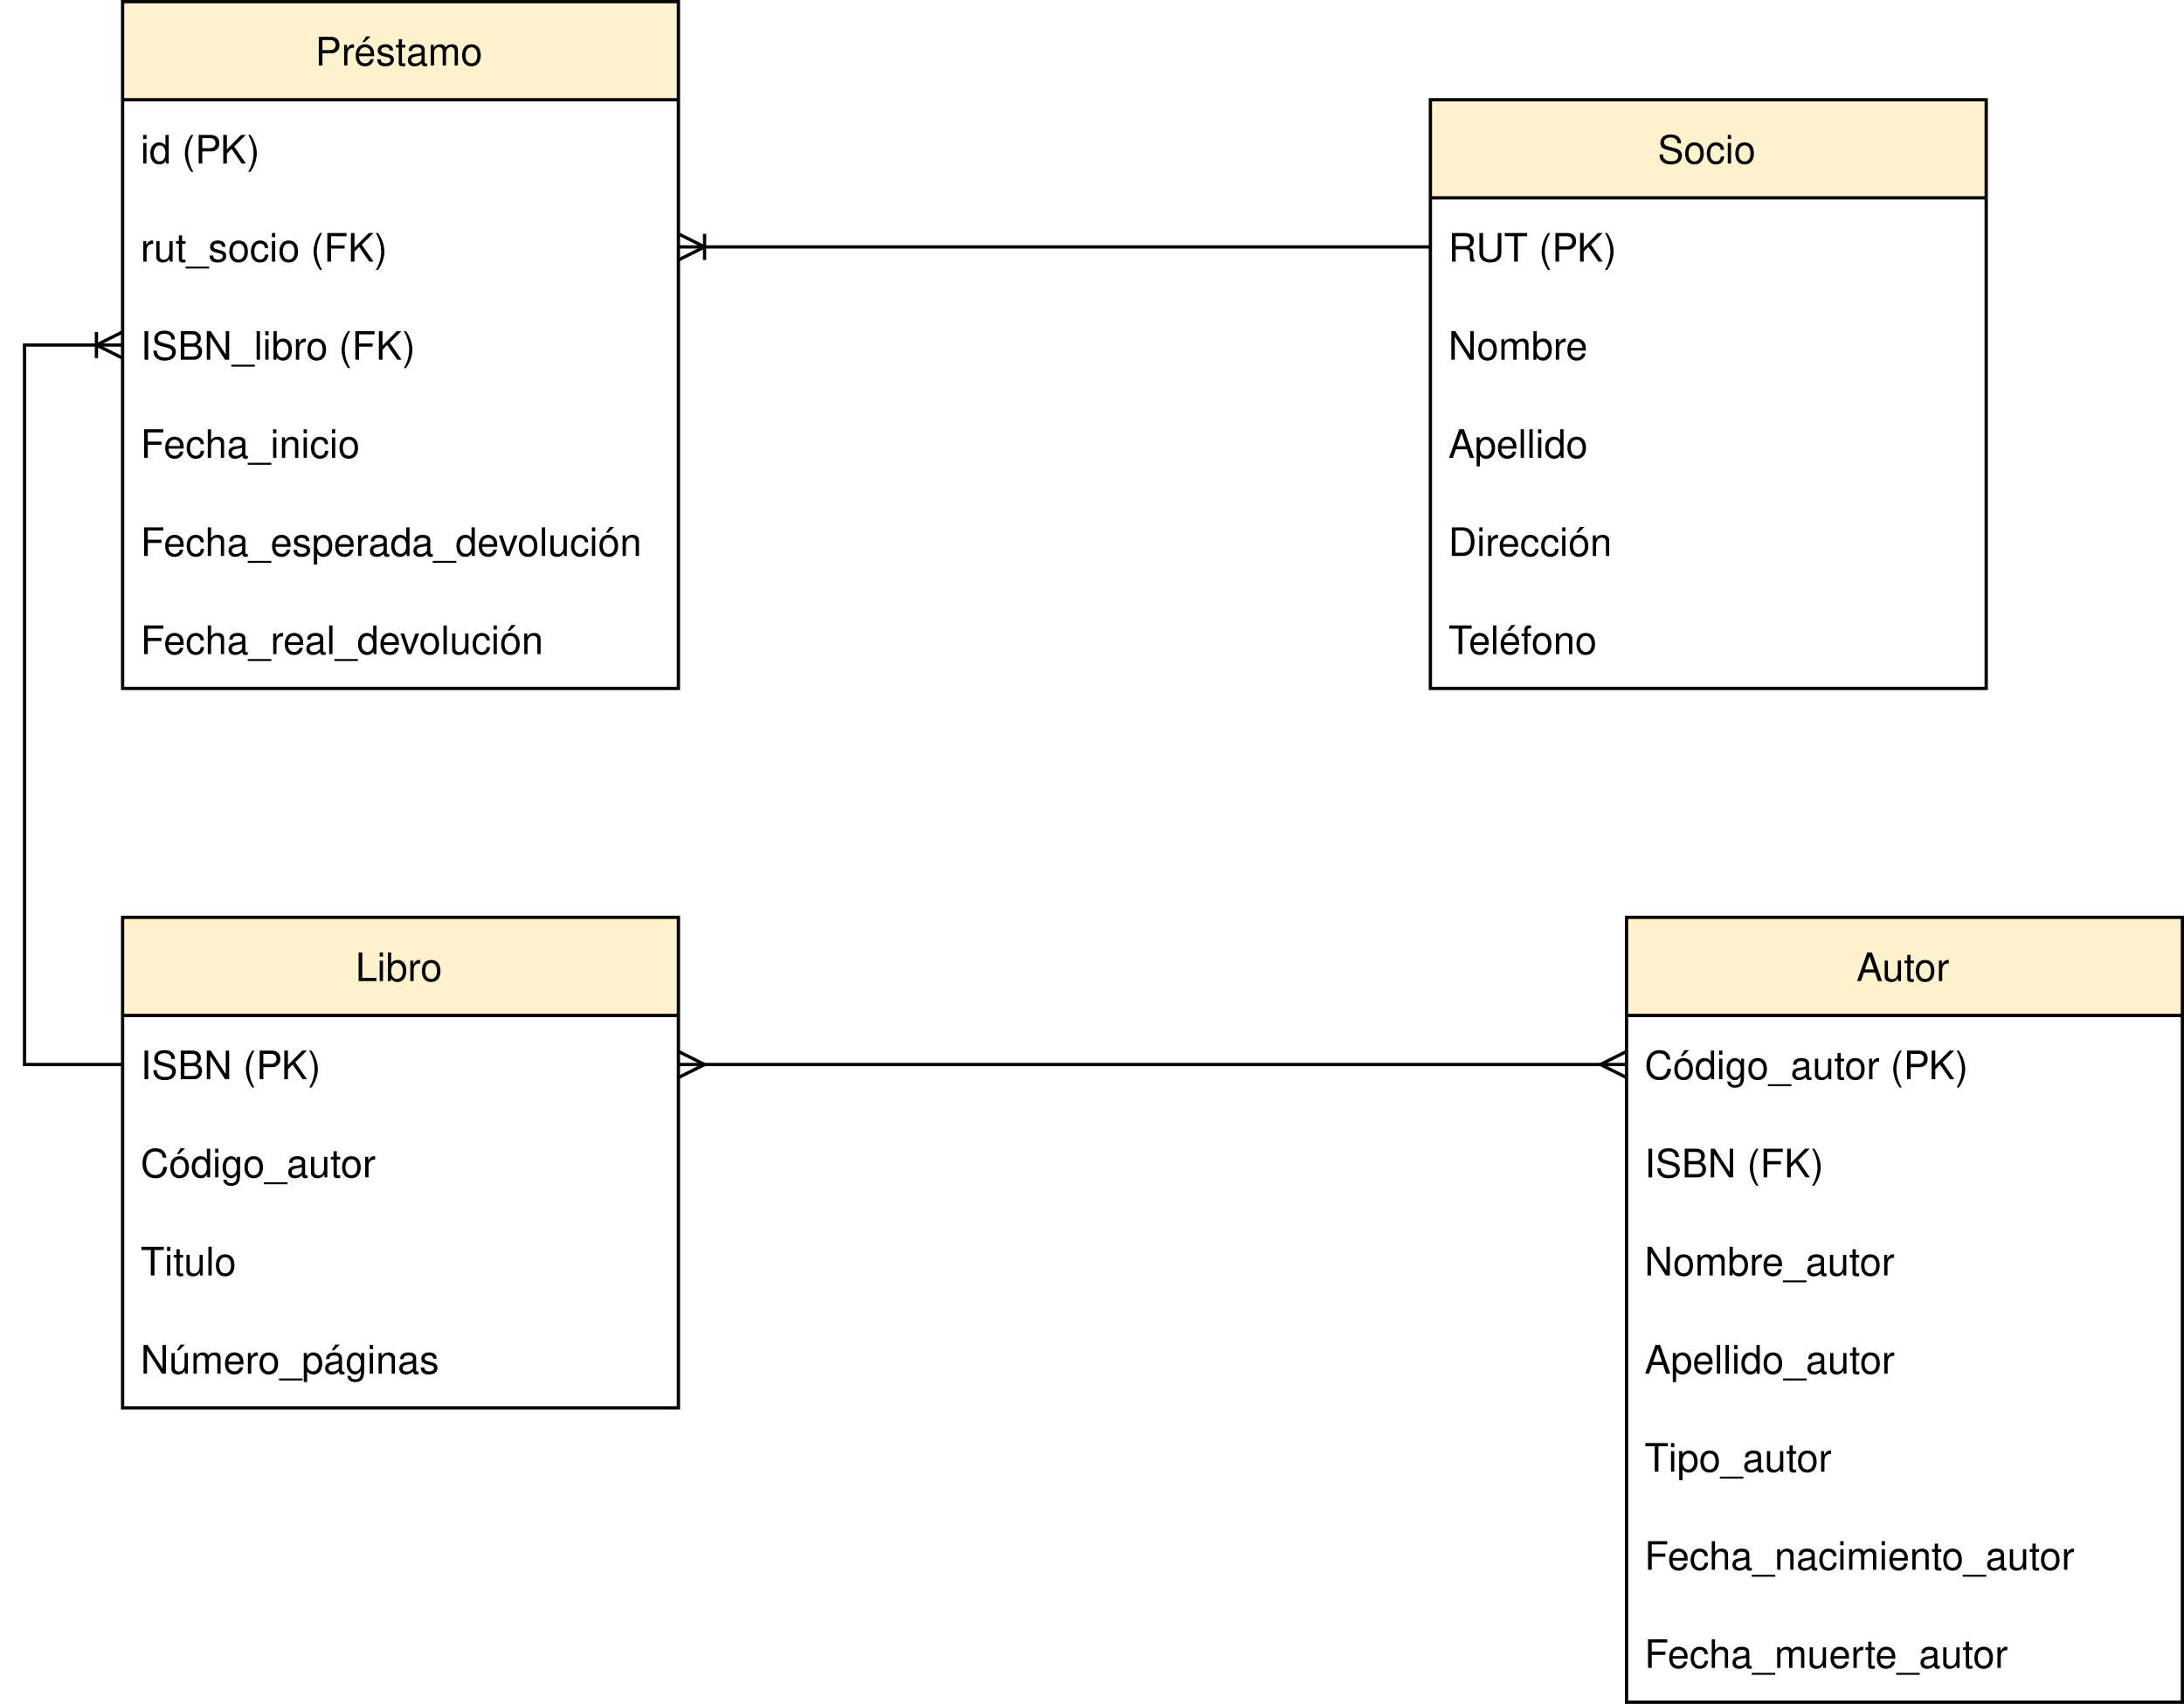
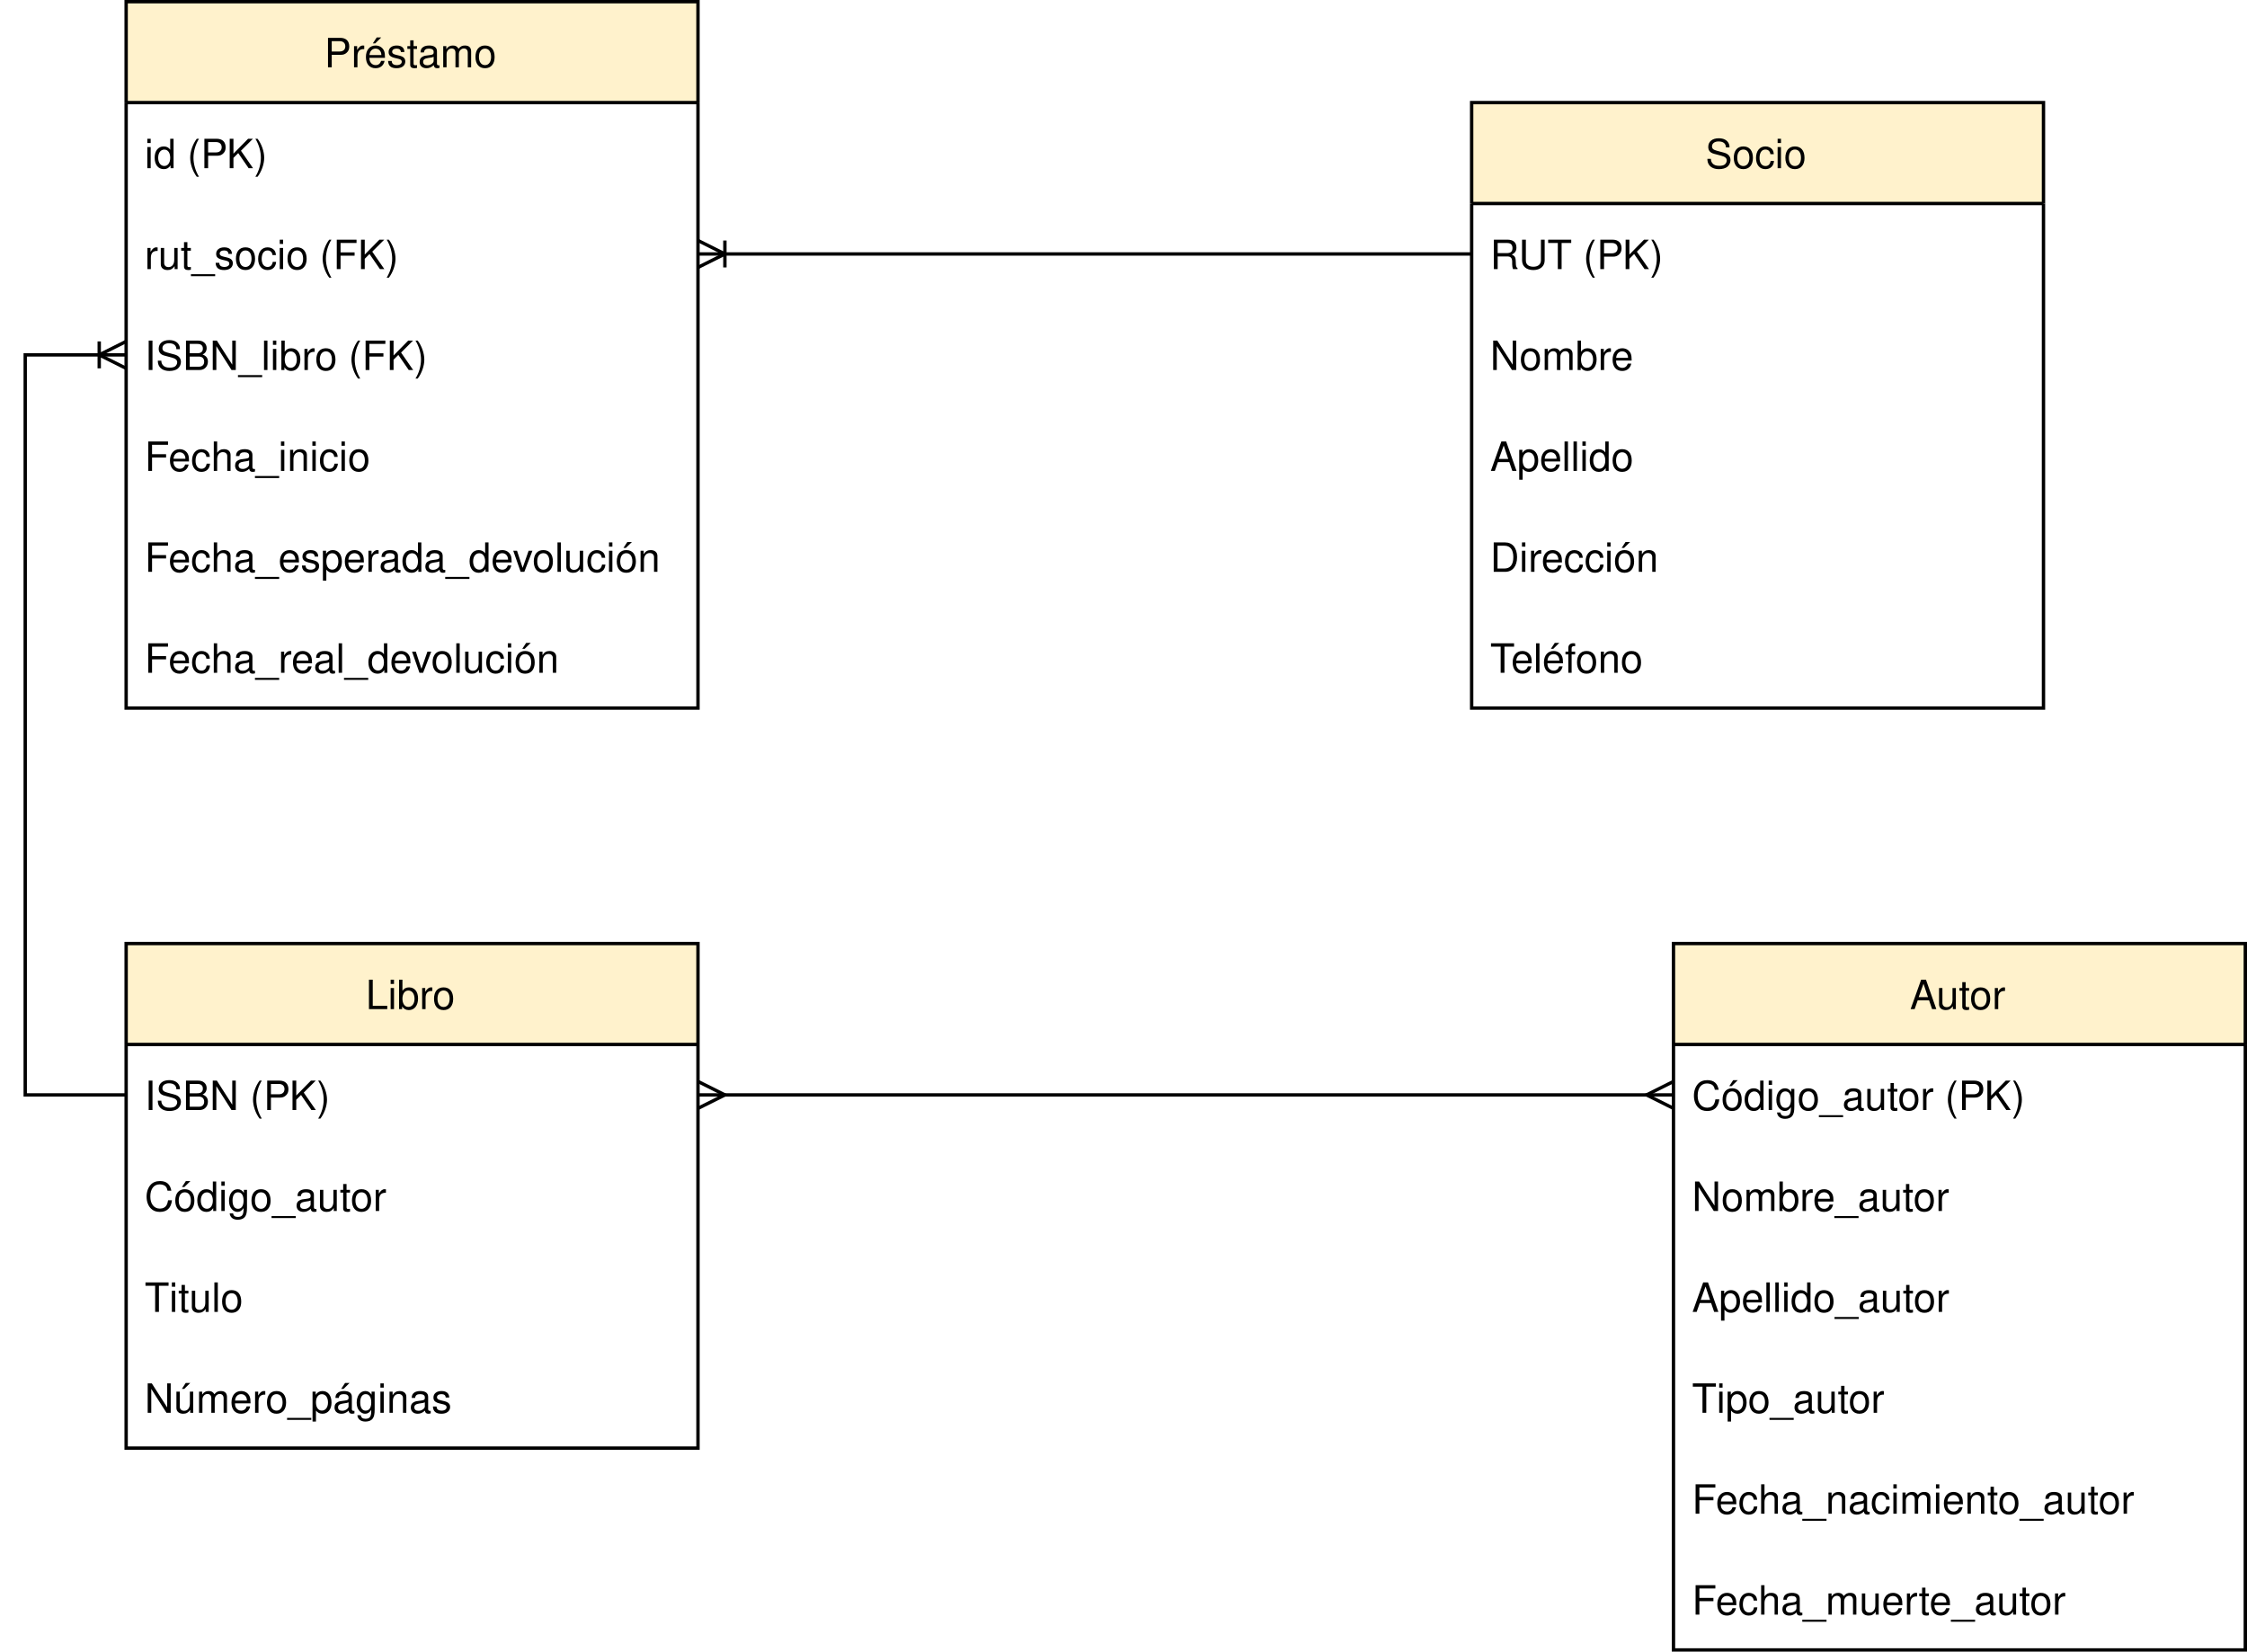
- <svg xmlns="http://www.w3.org/2000/svg" version="1.1" width="668px" height="521px" viewBox="-0.5 -0.5 668 521" content="&lt;mxfile host=&quot;app.diagrams.net&quot; modified=&quot;2022-03-11T01:36:36.673Z&quot; agent=&quot;5.0 (Windows NT 10.0; Win64; x64) AppleWebKit/537.36 (KHTML, like Gecko) Chrome/99.0.484.51 Safari/537.36&quot; etag=&quot;Ppe3uYnBwWTMuUCC04V7&quot; version=&quot;17.1.1&quot; type=&quot;github&quot;&gt;&lt;diagram name=&quot;Biblioteca 1.2.1&quot; id=&quot;XpgB8HE5aZwEW8QfaTiK&quot;&gt;7Vttc6o4FP41zux+uDu8qNWPinq3e22nq+5u+8mJEDF7A7ExVOyvvwGCgsEObUH6ITPOSA4nb+d5jpxzgi3T8sLvFGw3d8SBuGVoTtgyRy3D0NvtPv+KJIdE0ja7icClyBFKJ8EcvUIh1IQ0QA7c5RQZIZihbV5oE9+HNsvJAKVkn1dbE5yfdQtcKAnmNsCy9D/ksE0i7Rk3J/mfELmbdGa9KzbsgVRZ7GS3AQ7ZZ0TmuGValBCWXHmhBXFkvNQuz+GP8PFh+NdtV7c1yx077uDwLRls8p4uxy1Q6LNqhzaSoV8ADoS9HmjLMluD/o4Bj4iNs0Nqzd0eeRj4vDVcE5/NxR2Nt+0Nws4UHEgQrZF3t3+mreGGUPTK9QHmt3Qu4LcpE2QxtZzGPOopxqRwx3Ue0o3rZ6I7EOYUp2DH0tUQjMF2h1bx+qKOHqAu8oeEMeIJpTXC2CKY0Hhz5mQyMSyLy0vaW+DyAimDYYZtwv7fIfEgoweukt5NqSR8qSea+xMx9Rsh22RIeXQmIJzBPQ59ApxfCMzfgb8p4c/VDe23hx+/S9jzTbIYOkp+wtRsPknIkLGkEAGMXJ83MVxH3SIrIe6WAyH2kONEIw93W2Aj353GaqP2STITBohEhHdf49j7Nrwj5CMMtwT5LDZIZ8g/3ESW9ken1eFrtXhbP7X5J1KnzCI+Xz5AMayQs2UPI8YMKWGAgdWRyyUJYJQmgADcLAm4WRfebQlvGrDljtiIRLBPFOx1wN5tGvaOBPvtfHi/xGhFFe714d5vGveuhPsE2huwRD6KPV5BXjXkx0d8Y5jfXMAc7raQAgcsHfhCcGCjKM4bmr5iQQ0s6DTNgt4FFlAIsGLAFRhQNravjQF9iQFzUvSjr1K6z6R0nbOUTtdL4n4kSOXApyvIID/7Z6GyurIc6JfmwFfJ6nRdQvyeeCsKFdrVo914MqfLRbvBlvdDjoroa8C78SROl4t0I0ShreK3GlFvPo/T5VrdAuKkOM8DNeXrdaDeeN6my6W6aVKlU2F7hWH7+UmMWfapfmRI9cjLxbqoSKvi9tIk6JRmwZcJ3OUk3Uoe6g5yyRIEjGOokK8e+eaDeLlMu0AswOqxXgfczcfwcj32Pnb0gQcpWW7jsE7nT0U+syJA9QRoPpw35MBOQho6LkwDOW4BxA4ziAFDxB+f7iThXhKw6UYUsDEvDeag7wyid6Z4czzjdFiQO+AfYkMHvgMdYWYYIvaYuX6KrjlkSWsUZm6NDmnD51Z4PM7DG5leUfPULW4d3gmpMAYJqA3f0hP48KjVhW8NKLKnyKRvEiRLCK0o4EuFNIbiJTtaMU3EHA+Rm2QKxXo+4jTO67/J1kWvE9mkgcxefqAjtdOBEtNIA8WsPW78E0SW41SJyA1TVHsfRbNux3+sNsQlPsBZl6uaxN2SJO58NRKfZU0f5bChdfLO0C3HYc4ccMioiUfRxfX28+tti2kvLetMXe/l1PlFMv9H3Umb+qNBuHCeu2zwqtu7f8d3xjf5sGZQGPWrfP9Tx3RnP5ql833Omc8HBIXAy+W9gtRP5f4SId70oi+Z+heuWD6yS6s96mW8WhC/ZspfuGI5AUgOaVWZpy7Ir5n2F65YDpXTk1oFel2gXzXVJ1uwXv3/d3C7n8FnZzl6XeynBY6+QFuFeH2IX/PUrnDJl9629LnJPcS3q9CvD/1rvmlZuGT5ECdB3wuiTSjk60LeKPuuZRXIm3B2YNqqHzyFTyNrNnbmdq8geZdwrram6yW1sjiJl6TFFTT9ChU0GeHK62Nv5dBfpj52LCukBaePFsjaZwNJlbYPF3l58/SX5UT99Mdvc/wL&lt;/diagram&gt;&lt;/mxfile&gt;" resource="https://app.diagrams.net/#HKarQuis%2FM5---Prueba%2Fmain%2FBiblioteca1-2-1.drawio.svg">
+ <svg xmlns="http://www.w3.org/2000/svg" version="1.1" width="668px" height="491px" viewBox="-0.5 -0.5 668 491" content="&lt;mxfile host=&quot;app.diagrams.net&quot; modified=&quot;2022-03-11T22:15:55.687Z&quot; agent=&quot;5.0 (Windows NT 10.0; Win64; x64) AppleWebKit/537.36 (KHTML, like Gecko) Chrome/99.0.484.51 Safari/537.36&quot; etag=&quot;cAWe9DxlZPHiNMiQdQEn&quot; version=&quot;17.1.1&quot; type=&quot;github&quot;&gt;&lt;diagram name=&quot;Biblioteca 1.2.1&quot; id=&quot;XpgB8HE5aZwEW8QfaTiK&quot;&gt;7Vttc6o4FP41zux+uDu8VKsfFfVu99pOV93d9pMTIWL2BmJjqNhffwMEAUM7tAXph8w4Djk5eTvPc+ScA3ZMywu/U7Db3hIH4o6hOWHHHHcMo2f2+HckOCaCrnGVCFyKnESkZ4IFeoFCqAlpgBy4LygyQjBDu6LQJr4PbVaQAUrJoai2Ibi46g64UBIsbIBl6X/IYdtE2jeuM/mfELnbdGW9N0h6PJAqi5Pst8Ahh5zInHRMixLCkisvtCCObJfa5Sn8ET7cj/666em2ZrkTxx0evyWTTd8z5HQECn1W79RGMvUzwIGw1z3tWGZnONgz4BFxcHZMrbk/IA8Dn7dGG+KzhejReNveIuzMwJEE0R75cPtn2hptCUUvXB9g3qVzAe+mTJDF1Aoai2ikmJPCPde5Tw+un4luQVhQnIE9S3dDMAa7PVrH+4sGeoC6yB8RxognlDYIY4tgQuPDmdPp1LAsLq9ob4HLM6QMhjm2Cft/h8SDjB65StqbUkn4Ul80Dxkx9Wsh2+ZIeXImIJzBPU2dAc4vBObvwN+U8Ofqhvbb/Y/fJez5IVkMHSU/YWo2nyRkyFlSiABGrs+bGG6iYZGVEHfLoRB7yHGimUf7HbCR785itfFVJpkLA0QiwodvcOx9Wz4Q8hlGO4J8FhukO+IfbiJL+6Pb6fK9WrytZ23+idQps4jPtw9QDCvkbDnAiDEjShhgYH3ickUCGJUJIAA3KwJuNoX3lYQ3DdhqT2xEItinCvYmYO+1DXtXgv1mMbpbYbSmCvfmcB+0jXtPwn0K7S1YIR/FHq8grxvy0y2+NcyvX8Ec7neQAgesHPhMcGCjKM4bmb5iQQMs6LbNgv4rLKAQYMWACzCgamzfGAMGEgMWpOxHX6V0n0npumcpna5XxP1EkNqBT3eQQ37+z1JldVU5MKjMga+S1em6hPgd8dYUKrTrR7v1ZE6Xi3bDHR+HHBXRN4B360mcLhfpxohCW8VvDaLefh6ny7W6JcRJcZ4HasrXm0C99bxNl0t1s6RKp8L2GsP28ycxZtW7+okh9SMvF+uiIq2K2yuToFuZBV8mcJeTdCu5qTvIJSsQMI6hQr5+5NsP4uUy7RKxAKvbehNwtx/Dy/XYu9jRhx6kZLWLwzqd3xX5yooA9ROg/XDekAM7CWnouDAN5LgFEDvOIQYMEX+S9SThXhKw6UYUsDEvDeag7wyjd6Z4czLndFiSW+AfY0MHvgMdYWYYIvaQu36MrjlkSWsc5rrGx7Thcys8nNbhjdyoqJkNi1vHd0IqjEECasO39AQ+PGp14VsTiuwpMumbBMkTQisL+FIhjaF4zs9WThOxxn3kJrlCsV6MOI3z+m9ydDEqI5s0kdkvTnSidjpRYhppopi1p4N/gshynCoRuWWKau+jaN7t+I/VlrjEBzjvcnWTuFeRxN2vRuKzrOmjHDa0btEZetU4zJkDjjk1cSt6db+D4n6vxLKvbetMXe8X1PlFsv5H3Umb+eNhuHSeemz4otv7fye3xjf5Yc2wNOpX+f6nHtOd/WhWzvdrefWyFHi5vFeS+qncXyLEm170JVP/0h3L4WDyyE4l/U1Bfsmcv3THcuCUPrdToDcF+iUzf7IDm/X/fwc3hzl8clbjl+VhVuLnS7RTgDcG+EUz/dItv/bqnc9N7iF+XIV+c+hf8gFe6Zblin6CvhdEh1DIN4b8JV+4NOH8yLT1IHgMH8fWfOIs7H5JJifhXG+Bz0sKJ3FGJ0nLyyn6Bcop78vhPlQseSuh+jLFklOOmVYfPlotuTqbSCq7fLjix5vZ/1cT9exPwObkFw==&lt;/diagram&gt;&lt;/mxfile&gt;" resource="https://app.diagrams.net/#HKarQuis%2FM5---Prueba%2Fmain%2FBiblioteca1-2-1.drawio.svg">
  <defs>
    <clipPath id="mx-clip-41-30-162-30-0">
      <rect x="41" y="30" width="162" height="30" />
    </clipPath>
    <clipPath id="mx-clip-41-60-162-30-0">
      <rect x="41" y="60" width="162" height="30" />
    </clipPath>
    <clipPath id="mx-clip-41-90-162-30-0">
      <rect x="41" y="90" width="162" height="30" />
    </clipPath>
    <clipPath id="mx-clip-41-120-162-30-0">
      <rect x="41" y="120" width="162" height="30" />
    </clipPath>
    <clipPath id="mx-clip-41-150-162-30-0">
      <rect x="41" y="150" width="162" height="30" />
    </clipPath>
    <clipPath id="mx-clip-41-180-162-30-0">
      <rect x="41" y="180" width="162" height="30" />
    </clipPath>
    <clipPath id="mx-clip-441-60-162-30-0">
      <rect x="441" y="60" width="162" height="30" />
    </clipPath>
    <clipPath id="mx-clip-441-90-162-30-0">
      <rect x="441" y="90" width="162" height="30" />
    </clipPath>
    <clipPath id="mx-clip-441-120-162-30-0">
      <rect x="441" y="120" width="162" height="30" />
    </clipPath>
    <clipPath id="mx-clip-441-150-162-30-0">
      <rect x="441" y="150" width="162" height="30" />
    </clipPath>
    <clipPath id="mx-clip-441-180-162-30-0">
      <rect x="441" y="180" width="162" height="30" />
    </clipPath>
    <clipPath id="mx-clip-41-310-162-30-0">
      <rect x="41" y="310" width="162" height="30" />
    </clipPath>
    <clipPath id="mx-clip-41-340-162-30-0">
      <rect x="41" y="340" width="162" height="30" />
    </clipPath>
    <clipPath id="mx-clip-41-370-162-30-0">
      <rect x="41" y="370" width="162" height="30" />
    </clipPath>
    <clipPath id="mx-clip-41-400-162-30-0">
      <rect x="41" y="400" width="162" height="30" />
    </clipPath>
    <clipPath id="mx-clip-501-310-162-30-0">
      <rect x="501" y="310" width="162" height="30" />
    </clipPath>
    <clipPath id="mx-clip-501-340-162-30-0">
      <rect x="501" y="340" width="162" height="30" />
    </clipPath>
    <clipPath id="mx-clip-501-370-162-30-0">
      <rect x="501" y="370" width="162" height="30" />
    </clipPath>
    <clipPath id="mx-clip-501-400-162-30-0">
      <rect x="501" y="400" width="162" height="30" />
    </clipPath>
    <clipPath id="mx-clip-501-430-162-30-0">
      <rect x="501" y="430" width="162" height="30" />
    </clipPath>
    <clipPath id="mx-clip-501-460-162-30-0">
      <rect x="501" y="460" width="162" height="30" />
-     </clipPath>
-     <clipPath id="mx-clip-501-490-162-30-0">
-       <rect x="501" y="490" width="162" height="30" />
    </clipPath>
  </defs>
  <g>
    <path d="M 37 30 L 37 0 L 207 0 L 207 30" fill="#fff2cc" stroke="rgb(0, 0, 0)" stroke-miterlimit="10" pointer-events="all" />
    <path d="M 37 30 L 37 210 L 207 210 L 207 30" fill="none" stroke="rgb(0, 0, 0)" stroke-miterlimit="10" pointer-events="none" />
    <path d="M 37 30 L 207 30" fill="none" stroke="rgb(0, 0, 0)" stroke-miterlimit="10" pointer-events="none" />
    <g fill="rgb(0, 0, 0)" font-family="Helvetica" pointer-events="none" text-anchor="middle" font-size="12px">
      <text x="121.5" y="19.5">Préstamo</text>
    </g>
    <g fill="rgb(0, 0, 0)" font-family="Helvetica" pointer-events="none" clip-path="url(#mx-clip-41-30-162-30-0)" font-size="12px">
      <text x="42.5" y="49.5">id (PK)</text>
    </g>
    <g fill="rgb(0, 0, 0)" font-family="Helvetica" pointer-events="none" clip-path="url(#mx-clip-41-60-162-30-0)" font-size="12px">
      <text x="42.5" y="79.5">rut_socio (FK)</text>
    </g>
    <g fill="rgb(0, 0, 0)" font-family="Helvetica" pointer-events="none" clip-path="url(#mx-clip-41-90-162-30-0)" font-size="12px">
      <text x="42.5" y="109.5">ISBN_libro (FK)</text>
    </g>
    <g fill="rgb(0, 0, 0)" font-family="Helvetica" pointer-events="none" clip-path="url(#mx-clip-41-120-162-30-0)" font-size="12px">
      <text x="42.5" y="139.5">Fecha_inicio</text>
    </g>
    <g fill="rgb(0, 0, 0)" font-family="Helvetica" pointer-events="none" clip-path="url(#mx-clip-41-150-162-30-0)" font-size="12px">
      <text x="42.5" y="169.5">Fecha_esperada_devolución</text>
    </g>
    <g fill="rgb(0, 0, 0)" font-family="Helvetica" pointer-events="none" clip-path="url(#mx-clip-41-180-162-30-0)" font-size="12px">
      <text x="42.5" y="199.5">Fecha_real_devolución</text>
    </g>
    <path d="M 437 60 L 437 30 L 607 30 L 607 60" fill="#fff2cc" stroke="rgb(0, 0, 0)" stroke-miterlimit="10" pointer-events="none" />
    <path d="M 437 60 L 437 210 L 607 210 L 607 60" fill="none" stroke="rgb(0, 0, 0)" stroke-miterlimit="10" pointer-events="none" />
    <path d="M 437 60 L 607 60" fill="none" stroke="rgb(0, 0, 0)" stroke-miterlimit="10" pointer-events="none" />
    <g fill="rgb(0, 0, 0)" font-family="Helvetica" pointer-events="none" text-anchor="middle" font-size="12px">
      <text x="521.5" y="49.5">Socio</text>
    </g>
    <g fill="rgb(0, 0, 0)" font-family="Helvetica" pointer-events="none" clip-path="url(#mx-clip-441-60-162-30-0)" font-size="12px">
      <text x="442.5" y="79.5">RUT (PK)</text>
    </g>
    <g fill="rgb(0, 0, 0)" font-family="Helvetica" pointer-events="none" clip-path="url(#mx-clip-441-90-162-30-0)" font-size="12px">
      <text x="442.5" y="109.5">Nombre</text>
    </g>
    <g fill="rgb(0, 0, 0)" font-family="Helvetica" pointer-events="none" clip-path="url(#mx-clip-441-120-162-30-0)" font-size="12px">
      <text x="442.5" y="139.5">Apellido</text>
    </g>
    <g fill="rgb(0, 0, 0)" font-family="Helvetica" pointer-events="none" clip-path="url(#mx-clip-441-150-162-30-0)" font-size="12px">
      <text x="442.5" y="169.5">Dirección</text>
    </g>
    <g fill="rgb(0, 0, 0)" font-family="Helvetica" pointer-events="none" clip-path="url(#mx-clip-441-180-162-30-0)" font-size="12px">
      <text x="442.5" y="199.5">Teléfono</text>
    </g>
    <path d="M 37 310 L 37 280 L 207 280 L 207 310" fill="#fff2cc" stroke="rgb(0, 0, 0)" stroke-miterlimit="10" pointer-events="none" />
    <path d="M 37 310 L 37 430 L 207 430 L 207 310" fill="none" stroke="rgb(0, 0, 0)" stroke-miterlimit="10" pointer-events="none" />
    <path d="M 37 310 L 207 310" fill="none" stroke="rgb(0, 0, 0)" stroke-miterlimit="10" pointer-events="none" />
    <g fill="rgb(0, 0, 0)" font-family="Helvetica" pointer-events="none" text-anchor="middle" font-size="12px">
      <text x="121.5" y="299.5">Libro</text>
    </g>
    <g fill="rgb(0, 0, 0)" font-family="Helvetica" pointer-events="none" clip-path="url(#mx-clip-41-310-162-30-0)" font-size="12px">
      <text x="42.5" y="329.5">ISBN (PK)</text>
    </g>
    <g fill="rgb(0, 0, 0)" font-family="Helvetica" pointer-events="none" clip-path="url(#mx-clip-41-340-162-30-0)" font-size="12px">
      <text x="42.5" y="359.5">Código_autor</text>
    </g>
    <g fill="rgb(0, 0, 0)" font-family="Helvetica" pointer-events="none" clip-path="url(#mx-clip-41-370-162-30-0)" font-size="12px">
      <text x="42.5" y="389.5">Titulo</text>
    </g>
    <g fill="rgb(0, 0, 0)" font-family="Helvetica" pointer-events="none" clip-path="url(#mx-clip-41-400-162-30-0)" font-size="12px">
      <text x="42.5" y="419.5">Número_páginas</text>
    </g>
    <path d="M 437 75 L 407 75 L 237 75 L 207 75" fill="none" stroke="rgb(0, 0, 0)" stroke-miterlimit="10" pointer-events="none" />
    <path d="M 215 71 L 215 79 M 207 79 L 215 75 L 207 71" fill="none" stroke="rgb(0, 0, 0)" stroke-miterlimit="10" pointer-events="none" />
    <path d="M 37 325 L 7 325 L 7 105 L 37 105" fill="none" stroke="rgb(0, 0, 0)" stroke-miterlimit="10" pointer-events="none" />
    <path d="M 29 109 L 29 101 M 37 101 L 29 105 L 37 109" fill="none" stroke="rgb(0, 0, 0)" stroke-miterlimit="10" pointer-events="none" />
    <path d="M 497 310 L 497 280 L 667 280 L 667 310" fill="#fff2cc" stroke="rgb(0, 0, 0)" stroke-miterlimit="10" pointer-events="none" />
-     <path d="M 497 310 L 497 520 L 667 520 L 667 310" fill="none" stroke="rgb(0, 0, 0)" stroke-miterlimit="10" pointer-events="none" />
+     <path d="M 497 310 L 497 490 L 667 490 L 667 310" fill="none" stroke="rgb(0, 0, 0)" stroke-miterlimit="10" pointer-events="none" />
    <path d="M 497 310 L 667 310" fill="none" stroke="rgb(0, 0, 0)" stroke-miterlimit="10" pointer-events="none" />
    <g fill="rgb(0, 0, 0)" font-family="Helvetica" pointer-events="none" text-anchor="middle" font-size="12px">
      <text x="581.5" y="299.5">Autor</text>
    </g>
    <g fill="rgb(0, 0, 0)" font-family="Helvetica" pointer-events="none" clip-path="url(#mx-clip-501-310-162-30-0)" font-size="12px">
      <text x="502.5" y="329.5">Código_autor (PK)</text>
    </g>
    <g fill="rgb(0, 0, 0)" font-family="Helvetica" pointer-events="none" clip-path="url(#mx-clip-501-340-162-30-0)" font-size="12px">
-       <text x="502.5" y="359.5">ISBN (FK)</text>
+       <text x="502.5" y="359.5">Nombre_autor</text>
    </g>
    <g fill="rgb(0, 0, 0)" font-family="Helvetica" pointer-events="none" clip-path="url(#mx-clip-501-370-162-30-0)" font-size="12px">
-       <text x="502.5" y="389.5">Nombre_autor</text>
+       <text x="502.5" y="389.5">Apellido_autor</text>
    </g>
    <g fill="rgb(0, 0, 0)" font-family="Helvetica" pointer-events="none" clip-path="url(#mx-clip-501-400-162-30-0)" font-size="12px">
-       <text x="502.5" y="419.5">Apellido_autor</text>
+       <text x="502.5" y="419.5">Tipo_autor</text>
    </g>
    <g fill="rgb(0, 0, 0)" font-family="Helvetica" pointer-events="none" clip-path="url(#mx-clip-501-430-162-30-0)" font-size="12px">
-       <text x="502.5" y="449.5">Tipo_autor</text>
+       <text x="502.5" y="449.5">Fecha_nacimiento_autor</text>
    </g>
    <g fill="rgb(0, 0, 0)" font-family="Helvetica" pointer-events="none" clip-path="url(#mx-clip-501-460-162-30-0)" font-size="12px">
-       <text x="502.5" y="479.5">Fecha_nacimiento_autor</text>
-     </g>
-     <g fill="rgb(0, 0, 0)" font-family="Helvetica" pointer-events="none" clip-path="url(#mx-clip-501-490-162-30-0)" font-size="12px">
-       <text x="502.5" y="509.5">Fecha_muerte_autor</text>
+       <text x="502.5" y="479.5">Fecha_muerte_autor</text>
    </g>
    <path d="M 207 325 L 237 325 L 467 325 L 497 325" fill="none" stroke="rgb(0, 0, 0)" stroke-miterlimit="10" pointer-events="none" />
    <path d="M 207 329 L 215 325 L 207 321" fill="none" stroke="rgb(0, 0, 0)" stroke-miterlimit="10" pointer-events="none" />
    <path d="M 497 321 L 489 325 L 497 329" fill="none" stroke="rgb(0, 0, 0)" stroke-miterlimit="10" pointer-events="none" />
  </g>
</svg>
